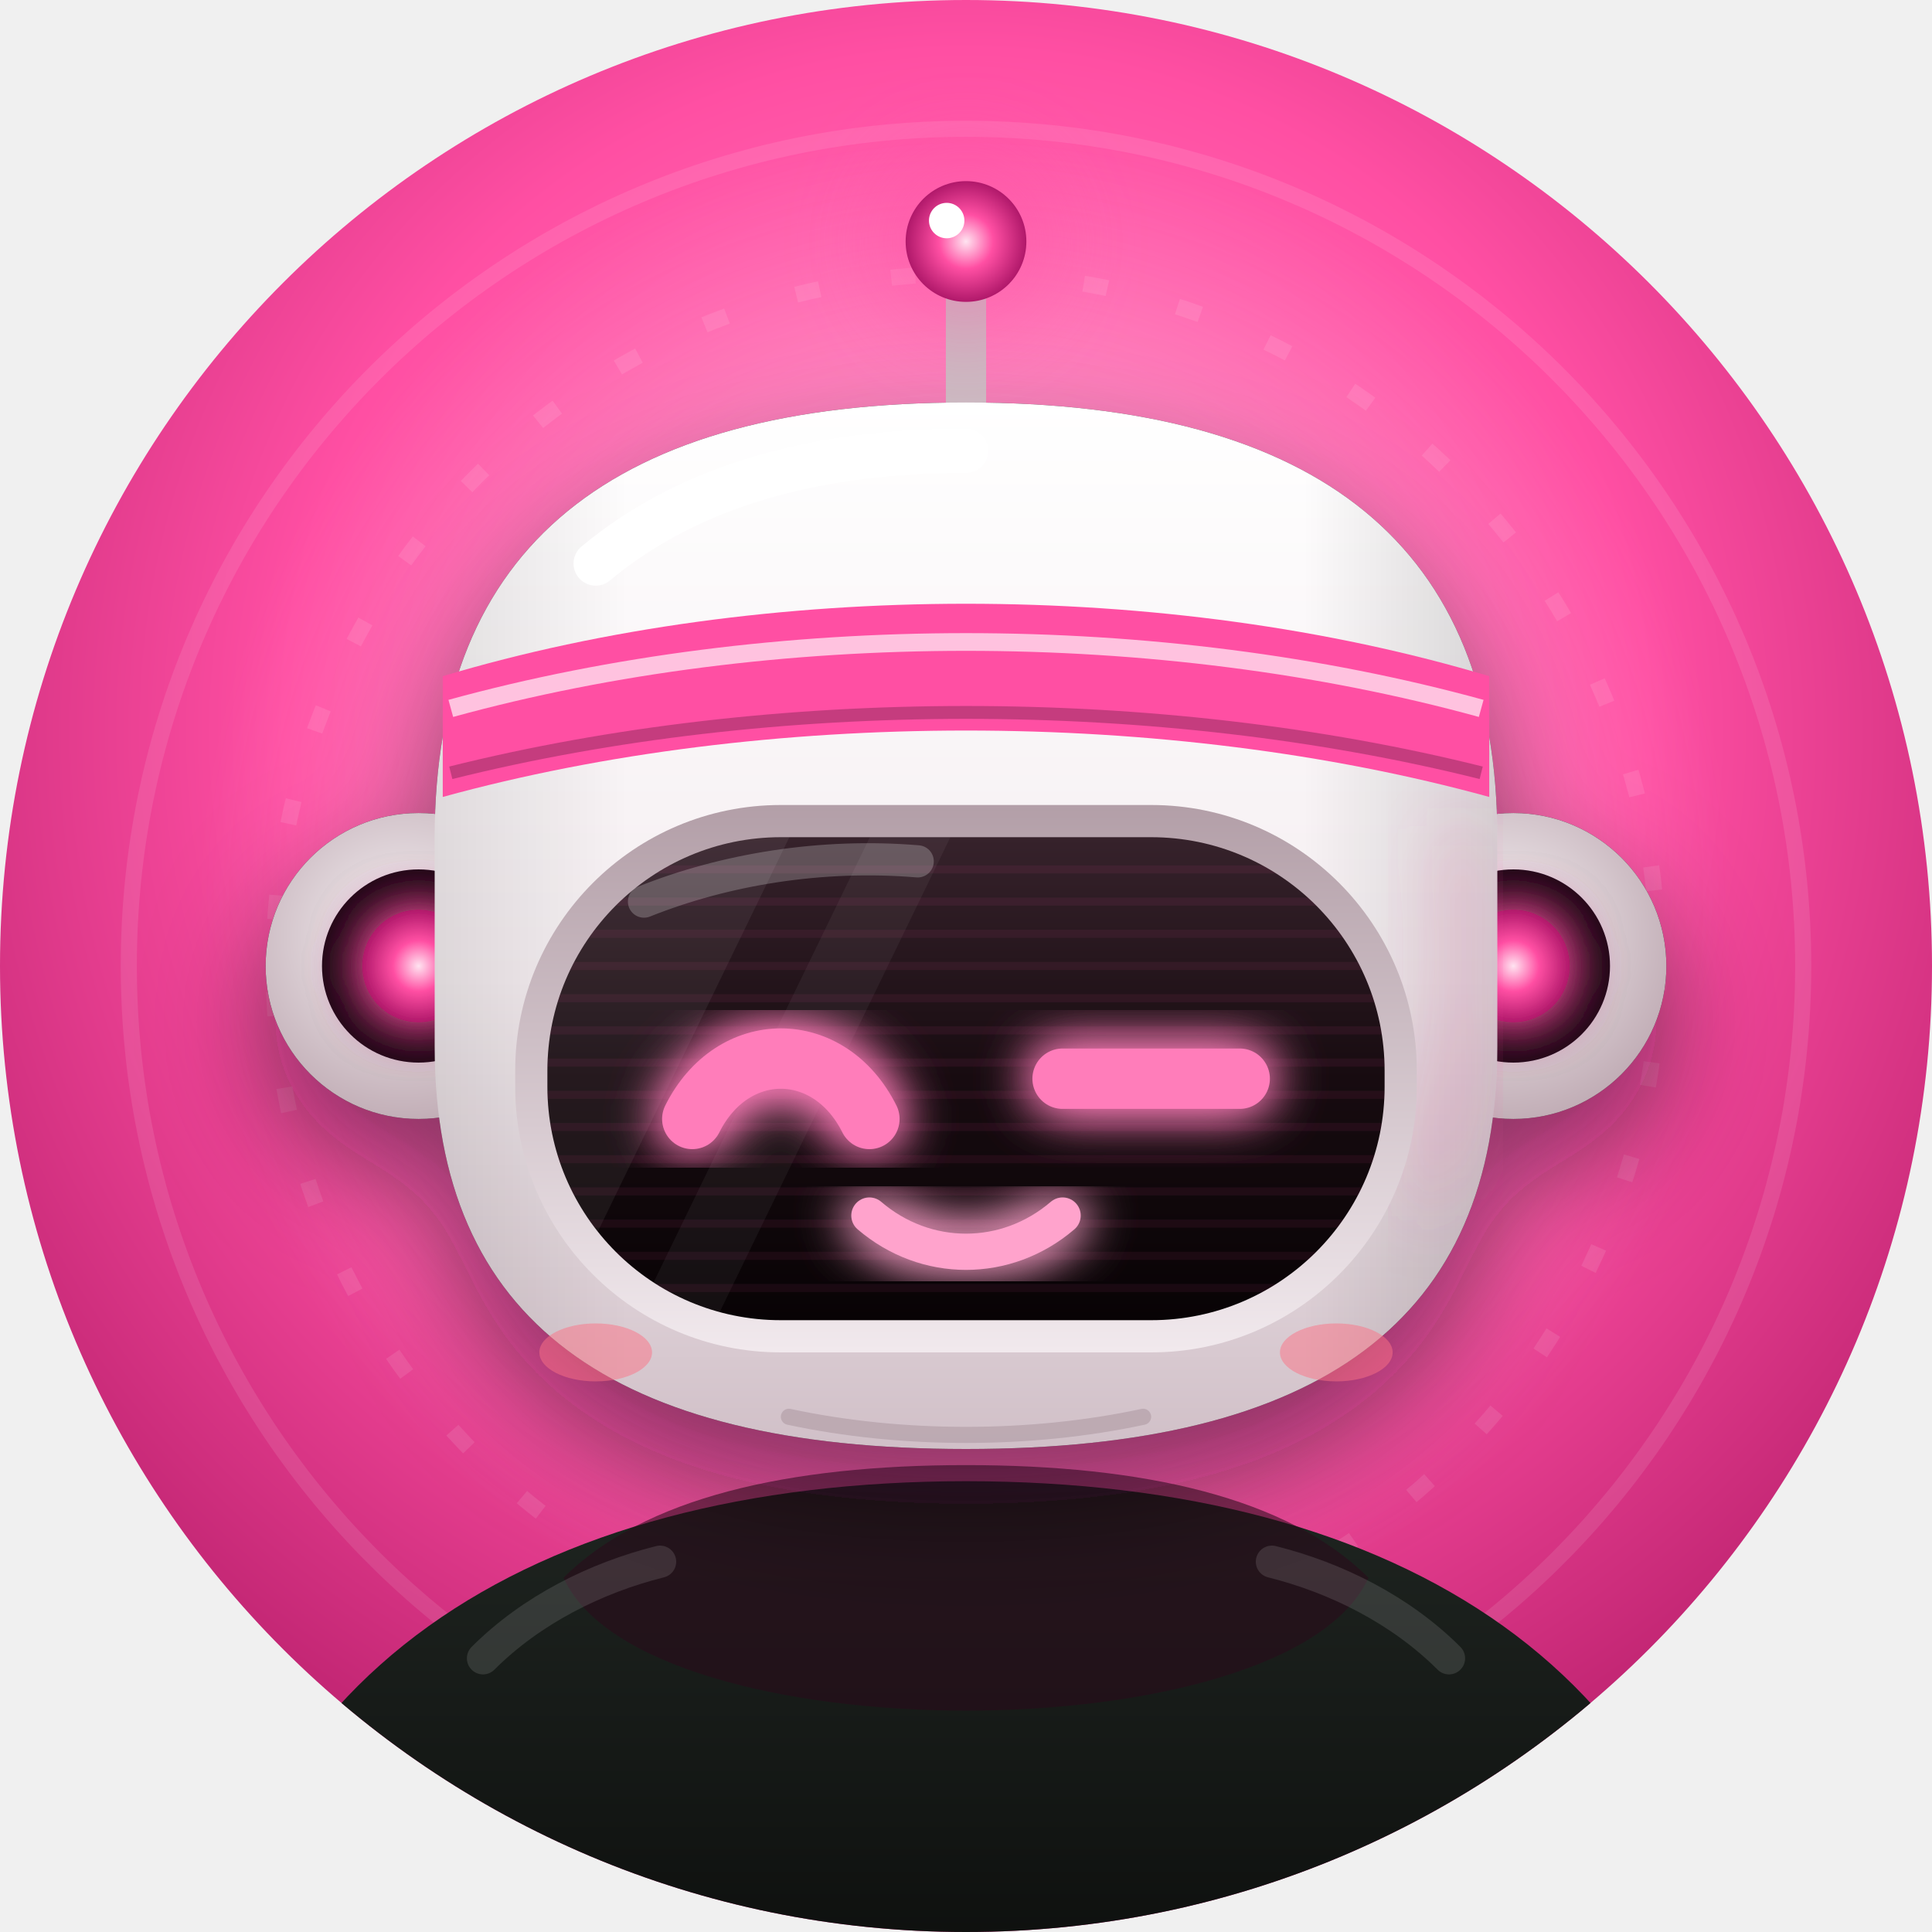
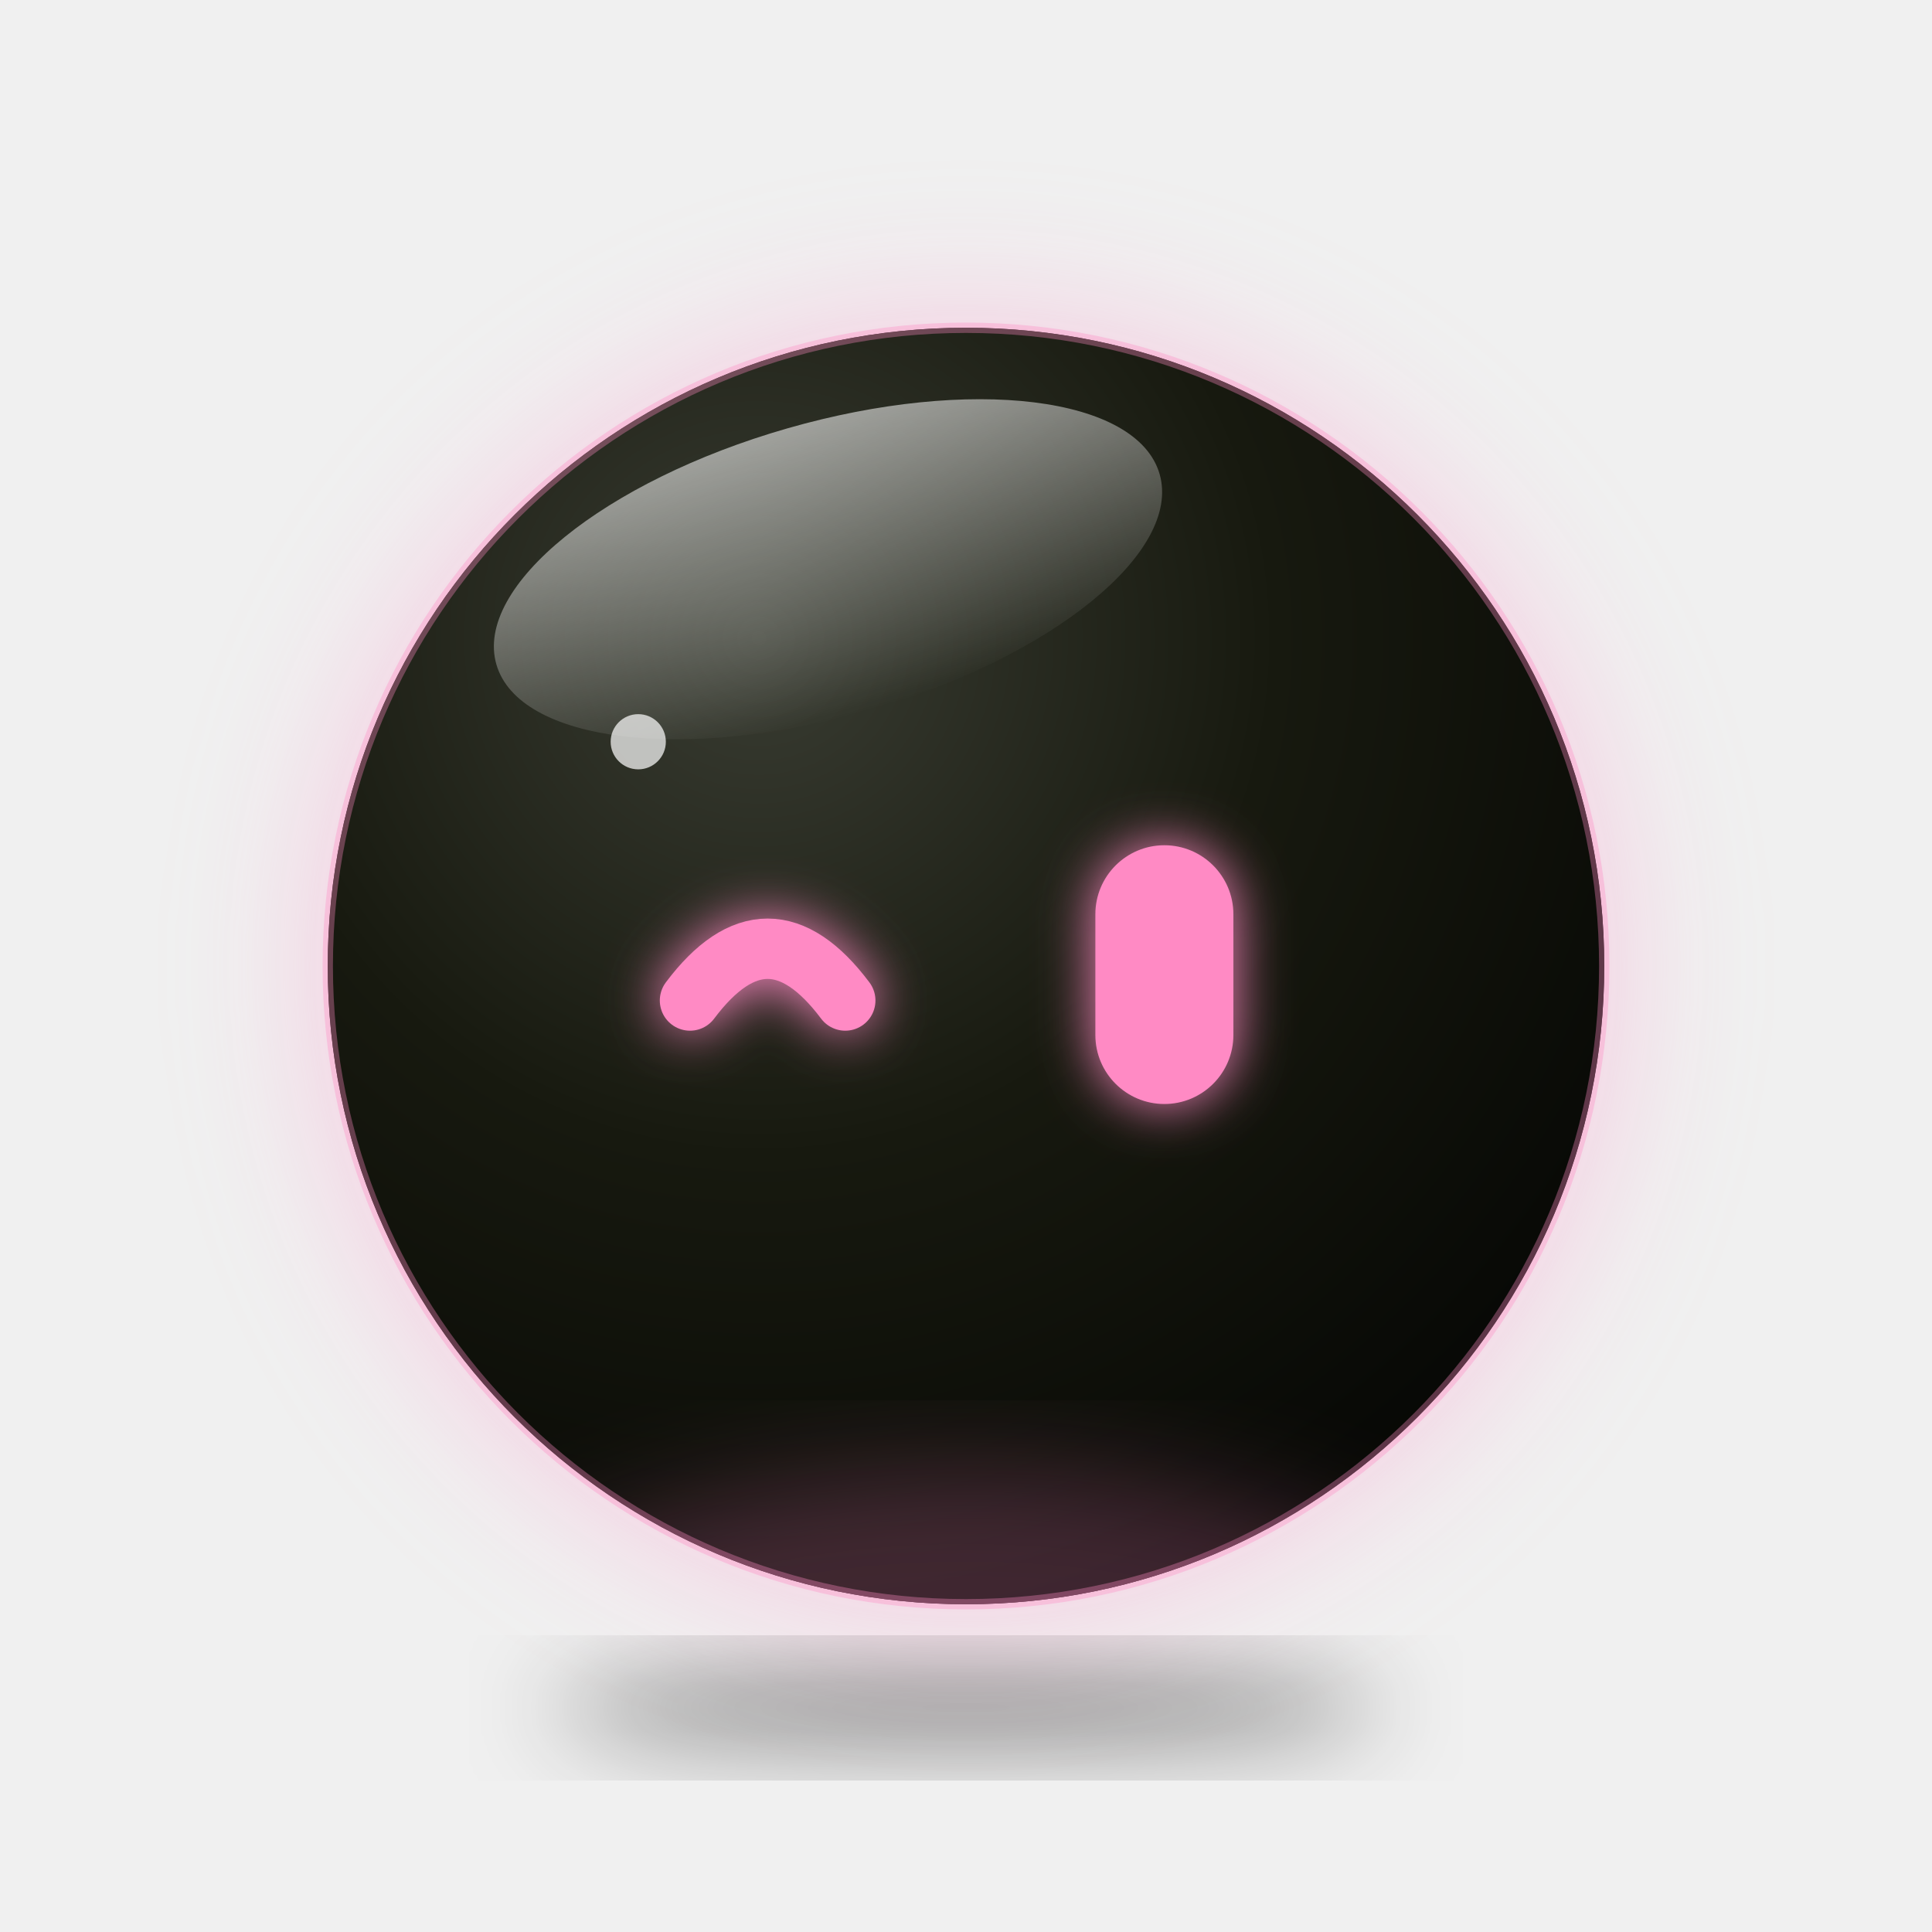
- <svg xmlns="http://www.w3.org/2000/svg" viewBox="0 0 240 240">
+ <svg xmlns="http://www.w3.org/2000/svg" viewBox="-12 -12 224 224" class="max wink">
+   <style>.max .body{transform-origin:100px 112px;animation:float 4.2s ease-in-out infinite}
+ .max .core{transform-origin:100px 100px;animation:pulse 3.2s ease-in-out infinite}
+ .max .ring{transform-origin:100px 100px;opacity:0;transition:opacity .4s}
+ .max .eyes{transition:transform .35s cubic-bezier(.3,1.4,.5,1)}
+ .max .eye{transform-box:fill-box;transform-origin:center;animation:blink 5s infinite}
+ .max .eye.r{animation-delay:.04s}
+ .max .arc{opacity:0;transition:opacity .2s}
+ .max .pill{transition:opacity .2s}
+ .max .sparks{opacity:0}
+ .max .dots{opacity:0;transition:opacity .3s}
+ .max .shadow{transform-origin:100px 186px;animation:shadow 4.2s ease-in-out infinite}
+ @keyframes float{0%,100%{transform:translateY(0)}50%{transform:translateY(-5px)}}
+ @keyframes shadow{0%,100%{transform:scaleX(1);opacity:.35}50%{transform:scaleX(.86);opacity:.22}}
+ @keyframes pulse{0%,100%{transform:scale(1);opacity:.85}50%{transform:scale(1.08);opacity:1}}
+ @keyframes blink{0%,46%,50%,100%{transform:scaleY(1)}48%{transform:scaleY(.08)}}
+ @keyframes look{0%,30%{transform:translate(0,0)}36%,52%{transform:translate(-7px,1px)}58%,74%{transform:translate(6px,0)}80%,100%{transform:translate(0,0)}}
+ .max.idle .eyes{animation:look 9s ease-in-out infinite}
+ .max.happy .pill,.max.cheer .pill{opacity:0}
+ .max.happy .arc,.max.cheer .arc{opacity:1}
+ .max.happy .eye,.max.cheer .eye{animation:none}
+ .max.wink .eye.l .pill{opacity:0}.max.wink .eye.l .arc{opacity:1}
+ .max.wink .eye.l{animation:none}
+ .max.think .eyes{transform:translate(8px,-9px)}
+ .max.think .eye{animation:none;transform:scaleY(.62)}
+ .max.think .ring{opacity:1;animation:spin 2.2s linear infinite}
+ .max.think .dots{opacity:1}
+ .max.think .dots circle{animation:dot 1.2s ease-in-out infinite}
+ .max.think .dots circle:nth-child(2){animation-delay:.2s}.max.think .dots circle:nth-child(3){animation-delay:.4s}
+ @keyframes spin{to{transform:rotate(360deg)}}
+ @keyframes dot{0%,100%{opacity:.25;transform:translateY(0)}50%{opacity:1;transform:translateY(-4px)}}
+ .max.talk .core{animation:talk .42s ease-in-out infinite}
+ .max.talk .body{animation:talkb .42s ease-in-out infinite}
+ .max.talk .eye{animation:none}
+ @keyframes talk{0%,100%{transform:scale(.94);opacity:.8}50%{transform:scale(1.16);opacity:1}}
+ @keyframes talkb{0%,100%{transform:scale(1)}50%{transform:scale(1.025,.985)}}
+ .max.cheer .body{animation:jump 1.1s cubic-bezier(.3,.6,.4,1) infinite}
+ .max.cheer .shadow{animation:jshadow 1.1s cubic-bezier(.3,.6,.4,1) infinite}
+ .max.cheer .core{animation:pulse .55s ease-in-out infinite}
+ .max.cheer .sparks{opacity:1}
+ .max.cheer .sparks line{animation:spark 1.1s ease-out infinite;transform-origin:100px 100px}
+ @keyframes jump{0%{transform:translateY(0) scale(1.08,.9)}18%{transform:translateY(-4px) scale(.94,1.08)}45%{transform:translateY(-30px) scale(1,1)}72%{transform:translateY(0) scale(1.06,.93)}86%,100%{transform:translateY(0) scale(1,1)}}
+ @keyframes jshadow{0%,72%,100%{transform:scaleX(1);opacity:.35}45%{transform:scaleX(.6);opacity:.12}}
+ @keyframes spark{0%,30%{opacity:0;stroke-dashoffset:18}45%{opacity:1}100%{opacity:0;stroke-dashoffset:-22}}
+ .max .shade{opacity:0}
+ .max .o,.max .chev,.max .zz,.max .wave{opacity:0;transition:opacity .2s}
+ .max .wave{transform-origin:100px 100px}
+ .max.sleepy .eye{animation:none;transform:scaleY(.28) translateY(28px)}
+ .max.sleepy .core{animation:pulse 6s ease-in-out infinite;opacity:.35}
+ .max.sleepy .body{animation:float 7s ease-in-out infinite}
+ .max.sleepy .zz{opacity:1}.max.sleepy .zz text{animation:zz 3s ease-in-out infinite}.max.sleepy .zz text+text{animation-delay:1s}
+ @keyframes zz{0%{opacity:0;transform:translateY(8px)}40%{opacity:1}100%{opacity:0;transform:translateY(-10px)}}
+ .max.strain .pill{opacity:0}.max.strain .chev{opacity:1}.max.strain .eye{animation:none}
+ .max.strain .core{animation:pulse .5s ease-in-out infinite}
+ .max.strain .body{animation:shake .18s linear infinite}
+ @keyframes shake{0%,100%{transform:translate(0,0)}25%{transform:translate(-1.2px,.6px)}75%{transform:translate(1.2px,-.6px)}}
+ .max.proud .pill{opacity:0}.max.proud .arc{opacity:1}.max.proud .eye{animation:none}
+ .max.proud .halo{opacity:.7!important}
+ .max.proud .core{animation:pulse 1.6s ease-in-out infinite}
+ .max.proud .body{animation:nod 2.4s ease-in-out infinite}
+ @keyframes nod{0%,100%{transform:translateY(0) rotate(0)}50%{transform:translateY(-6px) rotate(-3deg)}}
+ .max.surprised .pill{opacity:0}.max.surprised .o{opacity:1}.max.surprised .eye{animation:none}
+ .max.surprised .body{animation:surprise 2.2s ease-in-out infinite}
+ @keyframes surprise{0%,100%{transform:translateY(0) scale(1)}10%{transform:translateY(-10px) scale(1.04)}25%{transform:translateY(0) scale(1)}}
+ .max.listen .wave{opacity:1;animation:wave 1.6s ease-out infinite}
+ .max.listen .eye{animation:none;transform:scaleY(.85)}
+ @keyframes wave{0%{transform:scale(.92);opacity:.7}100%{transform:scale(1.25);opacity:0}}
+ @keyframes tap{0%{transform:scale(.88,1.08)}45%{transform:scale(1.08,.92) translateY(-8px)}100%{transform:scale(1)}}
+ @media (prefers-reduced-motion:reduce){.max *{animation:none!important}}
+ .max.cheerx .sparks{opacity:1}.max.cheerx .sparks line{animation:spark 1.6s ease-out infinite;transform-origin:100px 100px}
+ </style>
  <defs>
-     <radialGradient id="bgw" cx="50%" cy="38%" r="70%">
-       <stop offset="0" stop-color="#FF8EC4" />
-       <stop offset=".5" stop-color="#FF4FA3" />
-       <stop offset="1" stop-color="#A8145F" />
+     <radialGradient id="gBody" gradientUnits="userSpaceOnUse" cx="76" cy="62" r="120">
+       <stop offset="0" stop-color="#3A3D33" />
+       <stop offset=".5" stop-color="#17190F" />
+       <stop offset="1" stop-color="#070805" />
    </radialGradient>
-     <radialGradient id="halow" cx="50%" cy="50%" r="50%">
-       <stop offset="0" stop-color="#FFE0EF" stop-opacity=".55" />
-       <stop offset="1" stop-color="#FFE0EF" stop-opacity="0" />
+     <radialGradient id="gBody2" cx="50%" cy="50%" r="50%">
+       <stop offset=".86" stop-color="#0B0C08" />
+       <stop offset="1" stop-color="#0B0C08" />
    </radialGradient>
-     <linearGradient id="headw" x1="0" y1="0" x2="0" y2="1">
-       <stop offset="0" stop-color="#FFFFFF" />
-       <stop offset=".55" stop-color="#F5EEF1" />
-       <stop offset="1" stop-color="#D0BFC7" />
+     <radialGradient id="gCore" cx="50%" cy="55%" r="50%">
+       <stop offset="0" stop-color="#FF8AC4" stop-opacity=".95" />
+       <stop offset=".45" stop-color="#FF8AC4" stop-opacity=".35" />
+       <stop offset="1" stop-color="#FF8AC4" stop-opacity="0" />
+     </radialGradient>
+     <radialGradient id="gHalo" cx="50%" cy="50%" r="50%">
+       <stop offset=".6" stop-color="#FF8AC4" stop-opacity=".0" />
+       <stop offset=".78" stop-color="#FF8AC4" stop-opacity=".28" />
+       <stop offset="1" stop-color="#FF8AC4" stop-opacity="0" />
+     </radialGradient>
+     <radialGradient id="gShade" gradientUnits="userSpaceOnUse" cx="78" cy="64" r="130">
+       <stop offset=".35" stop-color="#000" stop-opacity="0" />
+       <stop offset="1" stop-color="#000" stop-opacity=".45" />
+     </radialGradient>
+     <linearGradient id="gGloss" x1="0" y1="0" x2="0" y2="1">
+       <stop offset="0" stop-color="#fff" stop-opacity=".55" />
+       <stop offset="1" stop-color="#fff" stop-opacity="0" />
    </linearGradient>
-     <linearGradient id="headSidew" x1="0" y1="0" x2="1" y2="0">
-       <stop offset="0" stop-color="#000" stop-opacity=".10" />
-       <stop offset=".18" stop-color="#000" stop-opacity="0" />
-       <stop offset=".82" stop-color="#000" stop-opacity="0" />
-       <stop offset="1" stop-color="#000" stop-opacity=".14" />
+     <linearGradient id="gRing" x1="0" y1="0" x2="1" y2="1">
+       <stop offset="0" stop-color="#FF8AC4" stop-opacity="0" />
+       <stop offset=".5" stop-color="#FF8AC4" stop-opacity=".9" />
+       <stop offset="1" stop-color="#FF8AC4" stop-opacity="0" />
    </linearGradient>
-     <linearGradient id="visorw" x1="0" y1="0" x2="0" y2="1">
-       <stop offset="0" stop-color="#36222B" />
-       <stop offset=".5" stop-color="#170B10" />
-       <stop offset="1" stop-color="#080305" />
-     </linearGradient>
-     <linearGradient id="bezelw" x1="0" y1="0" x2="0" y2="1">
-       <stop offset="0" stop-color="#B39FA8" />
-       <stop offset="1" stop-color="#F1E9ED" />
-     </linearGradient>
-     <linearGradient id="hoodw" x1="0" y1="0" x2="0" y2="1">
-       <stop offset="0" stop-color="#1F2521" />
-       <stop offset="1" stop-color="#0A0B0A" />
-     </linearGradient>
-     <linearGradient id="bandw" x1="0" y1="0" x2="0" y2="1">
-       <stop offset="0" stop-color="#FF4FA3" />
-       <stop offset="1" stop-color="#FF4FA3" />
-     </linearGradient>
-     <linearGradient id="goldw" x1="0" y1="0" x2="1" y2="1">
-       <stop offset="0" stop-color="#FEF9C3" />
-       <stop offset=".45" stop-color="#FACC15" />
-       <stop offset="1" stop-color="#92400E" />
-     </linearGradient>
-     <radialGradient id="earw" cx="45%" cy="40%" r="65%">
-       <stop offset="0" stop-color="#F7F3F5" />
-       <stop offset="1" stop-color="#BEA9B2" />
-     </radialGradient>
-     <radialGradient id="ledw" cx="50%" cy="50%" r="50%">
-       <stop offset="0" stop-color="#FFE3F0" />
-       <stop offset=".45" stop-color="#FF4FA3" />
-       <stop offset="1" stop-color="#B0186A" />
-     </radialGradient>
-     <filter id="gloww" x="-80%" y="-80%" width="260%" height="260%">
+     <filter id="fGlow" x="-50%" y="-50%" width="200%" height="200%">
      <feGaussianBlur stdDeviation="3.2" result="b" />
      <feMerge>
-         <feMergeNode in="b" />
        <feMergeNode in="b" />
        <feMergeNode in="SourceGraphic" />
      </feMerge>
    </filter>
-     <filter id="softw" x="-50%" y="-50%" width="200%" height="200%">
-       <feGaussianBlur stdDeviation="5" />
+     <filter id="fSoft">
+       <feGaussianBlur stdDeviation="6" />
    </filter>
-     <filter id="shw" x="-30%" y="-30%" width="160%" height="170%">
-       <feDropShadow dx="0" dy="7" stdDeviation="7" flood-color="#1A0510" flood-opacity=".55" />
+     <filter id="fHalo" x="-40%" y="-40%" width="180%" height="180%">
+       <feGaussianBlur stdDeviation="9" />
    </filter>
-     <clipPath id="clipw">
-       <circle cx="120" cy="120" r="120" />
-     </clipPath>
-     <clipPath id="vclipw">
-       <rect x="68" y="104" width="104" height="60" rx="29" />
+     <clipPath id="cOrb">
+       <circle cx="100" cy="100" r="74" />
    </clipPath>
  </defs>
-   <circle cx="120" cy="120" r="120" fill="url(#bgw)" />
-   <g clip-path="url(#clipw)">
-     <circle cx="120" cy="112" r="96" fill="url(#halow)" />
-     <g opacity=".10" stroke="#fff" stroke-width="2">
-       <circle cx="120" cy="120" r="104" fill="none" />
-       <circle cx="120" cy="120" r="86" fill="none" stroke-dasharray="3 9" />
+   <ellipse class="shadow" cx="100" cy="186" rx="48" ry="7" fill="#000" opacity=".35" filter="url(#fSoft)" />
+   <g class="body">
+     <circle cx="100" cy="100" r="74" class="halo" fill="#FF8AC4" opacity=".4" filter="url(#fHalo)" />
+     <circle cx="100" cy="100" r="74" class="base" fill="#0B0C08" />
+     <g clip-path="url(#cOrb)">
+       <circle class="core" cx="100" cy="112" r="70" fill="url(#gCore)" filter="url(#fSoft)" />
+       <rect class="bodyg" x="0" y="0" width="200" height="200" fill="url(#gBody)" />
+       <rect class="shade" x="0" y="0" width="200" height="200" fill="url(#gShade)" />
+       <ellipse class="bglow" cx="100" cy="196" rx="70" ry="38" fill="#FF8AC4" opacity=".22" filter="url(#fSoft)" />
+       <ellipse cx="84" cy="54" rx="40" ry="17" fill="url(#gGloss)" transform="rotate(-16 84 54)" />
+       <circle cx="62" cy="74" r="3.2" fill="#fff" opacity=".7" />
    </g>
-     <path d="M24 256c4-48 42-72 96-72s92 24 96 72z" fill="url(#hoodw)" />
-     <path d="M70 196c10 22 90 22 100 0c-10-10-28-14-50-14s-40 4-50 14z" fill="#2A0A1A" opacity=".55" />
-     <path fill="none" d="M60 206c6-6 14-10 22-12M180 206c-6-6-14-10-22-12" stroke="#fff" stroke-opacity=".12" stroke-width="4" stroke-linecap="round" />
+     <circle class="ring" cx="100" cy="100" r="82" fill="none" stroke="url(#gRing)" stroke-width="3" stroke-linecap="round" stroke-dasharray="120 400" />
+     <circle cx="100" cy="100" r="74" class="rim" fill="none" stroke="#FF8AC4" stroke-opacity=".35" stroke-width="1.2" />
+     <g class="eyes" filter="url(#fGlow)">
+       <g class="eye l">
+         <rect class="pill" x="69" y="86" width="16" height="30" rx="8" fill="#FF8AC4" />
+         <circle class="o" cx="77" cy="100" r="11" fill="none" stroke="#FF8AC4" stroke-width="6" />
+         <path class="chev" d="M70 92 L84 101 L70 110" fill="none" stroke="#FF8AC4" stroke-width="7" stroke-linecap="round" stroke-linejoin="round" />
+         <path class="arc" d="M68 104 Q77 92 86 104" fill="none" stroke="#FF8AC4" stroke-width="7" stroke-linecap="round" />
+       </g>
+       <g class="eye r">
+         <rect class="pill" x="115" y="86" width="16" height="30" rx="8" fill="#FF8AC4" />
+         <circle class="o" cx="123" cy="100" r="11" fill="none" stroke="#FF8AC4" stroke-width="6" />
+         <path class="chev" d="M130 92 L116 101 L130 110" fill="none" stroke="#FF8AC4" stroke-width="7" stroke-linecap="round" stroke-linejoin="round" />
+         <path class="arc" d="M114 104 Q123 92 132 104" fill="none" stroke="#FF8AC4" stroke-width="7" stroke-linecap="round" />
+       </g>
+     </g>
+     <g class="zz" fill="#FF8AC4" font-family="Heebo,sans-serif" font-weight="800">
+       <text x="150" y="52" font-size="18">z</text>
+       <text x="166" y="34" font-size="24">z</text>
+     </g>
+     <circle class="wave" cx="100" cy="100" r="80" fill="none" stroke="#FF8AC4" stroke-width="2.5" />
+     <g class="dots" fill="#FF8AC4">
+       <circle cx="150" cy="40" r="4" />
+       <circle cx="163" cy="30" r="5" />
+       <circle cx="178" cy="18" r="6" />
+     </g>
  </g>
-   <g filter="url(#shw)" opacity=".9">
-     <circle cx="52" cy="120" r="19" fill="#2A0A1A" />
-     <circle cx="188" cy="120" r="19" fill="#2A0A1A" />
-     <path d="M120 50c-44 0-66 18-66 54v26c0 34 22 50 66 50s66-16 66-50v-26c0-36-22-54-66-54z" fill="#2A0A1A" />
-   </g>
-   <g>
-     <path fill="none" d="M120 54v-18" stroke="#CBB9C1" stroke-width="5" stroke-linecap="round" />
-     <circle cx="120" cy="30" r="12" fill="#FF4FA3" opacity=".35" filter="url(#softw)" />
-     <circle cx="120" cy="30" r="7.5" fill="url(#ledw)" />
-     <circle cx="117.6" cy="27.4" r="2.2" fill="#fff" />
-     <g>
-       <circle cx="52" cy="120" r="19" fill="url(#earw)" />
-       <circle cx="52" cy="120" r="12" fill="#1A0A12" />
-       <circle cx="52" cy="120" r="7" fill="url(#ledw)" filter="url(#gloww)" />
-       <circle cx="188" cy="120" r="19" fill="url(#earw)" />
-       <circle cx="188" cy="120" r="12" fill="#1A0A12" />
-       <circle cx="188" cy="120" r="7" fill="url(#ledw)" filter="url(#gloww)" />
-     </g>
-     <path d="M120 50c-44 0-66 18-66 54v26c0 34 22 50 66 50s66-16 66-50v-26c0-36-22-54-66-54z" fill="url(#headw)" />
-     <path d="M120 50c-44 0-66 18-66 54v26c0 34 22 50 66 50s66-16 66-50v-26c0-36-22-54-66-54z" fill="url(#headSidew)" />
-     <path fill="none" d="M74 70c12-10 28-14 46-14" stroke="#fff" stroke-width="5.5" stroke-linecap="round" />
-     <path d="M182 104c2 14 2 30-6 44" stroke="#FF4FA3" stroke-opacity=".5" stroke-width="3" stroke-linecap="round" fill="none" filter="url(#softw)" />
-     <path d="M55 84c40-12 90-12 130 0v15c-40-11-90-11-130 0z" fill="url(#bandw)" />
-     <path d="M56 88c40-11 88-11 128 0" stroke="#fff" stroke-opacity=".65" stroke-width="2.2" fill="none" />
-     <path d="M56 96c40-10 88-10 128 0" stroke="#1A0510" stroke-opacity=".25" stroke-width="1.6" fill="none" />
-     <rect x="64" y="100" width="112" height="68" rx="33" fill="url(#bezelw)" />
-     <rect x="68" y="104" width="104" height="60" rx="29" fill="url(#visorw)" />
-     <g clip-path="url(#vclipw)">
-       <path d="M60 100l40 0-34 70h-12z" fill="#fff" opacity=".06" />
-       <path d="M110 100h10l-34 70h-10z" fill="#fff" opacity=".05" />
-       <g opacity=".07" stroke="#FF4FA3">
-         <path d="M68 108h104" />
-         <path d="M68 112h104" />
-         <path d="M68 116h104" />
-         <path d="M68 120h104" />
-         <path d="M68 124h104" />
-         <path d="M68 128h104" />
-         <path d="M68 132h104" />
-         <path d="M68 136h104" />
-         <path d="M68 140h104" />
-         <path d="M68 144h104" />
-         <path d="M68 148h104" />
-         <path d="M68 152h104" />
-         <path d="M68 156h104" />
-         <path d="M68 160h104" />
-       </g>
-       <g filter="url(#gloww)" stroke="#FF7DBA" stroke-width="7.5" stroke-linecap="round" fill="none">
-         <path d="M86 139c5-10 17-10 22 0" />
-         <path d="M132 134h22" />
-       </g>
-       <path d="M108 151c7 6 17 6 24 0" stroke="#FFA3CC" stroke-width="4.5" stroke-linecap="round" fill="none" filter="url(#gloww)" />
-     </g>
-     <path fill="none" d="M80 112c10-4 22-6 34-5" stroke="#fff" stroke-opacity=".22" stroke-width="4" stroke-linecap="round" />
-     <ellipse cx="74" cy="168" rx="7" ry="3.6" fill="#FB7185" opacity=".5" />
-     <ellipse cx="166" cy="168" rx="7" ry="3.6" fill="#FB7185" opacity=".5" />
-     <path d="M98 176c14 3 30 3 44 0" stroke="#B39FA8" stroke-width="2" stroke-linecap="round" fill="none" opacity=".7" />
+   <g class="sparks" stroke="#FF8AC4" stroke-width="5" stroke-linecap="round" stroke-dasharray="10 40">
+     <line x1="100" y1="16" x2="100" y2="-8" />
+     <line x1="160" y1="40" x2="178" y2="22" />
+     <line x1="40" y1="40" x2="22" y2="22" />
+     <line x1="182" y1="100" x2="200" y2="100" />
+     <line x1="18" y1="100" x2="0" y2="100" />
  </g>
</svg>
